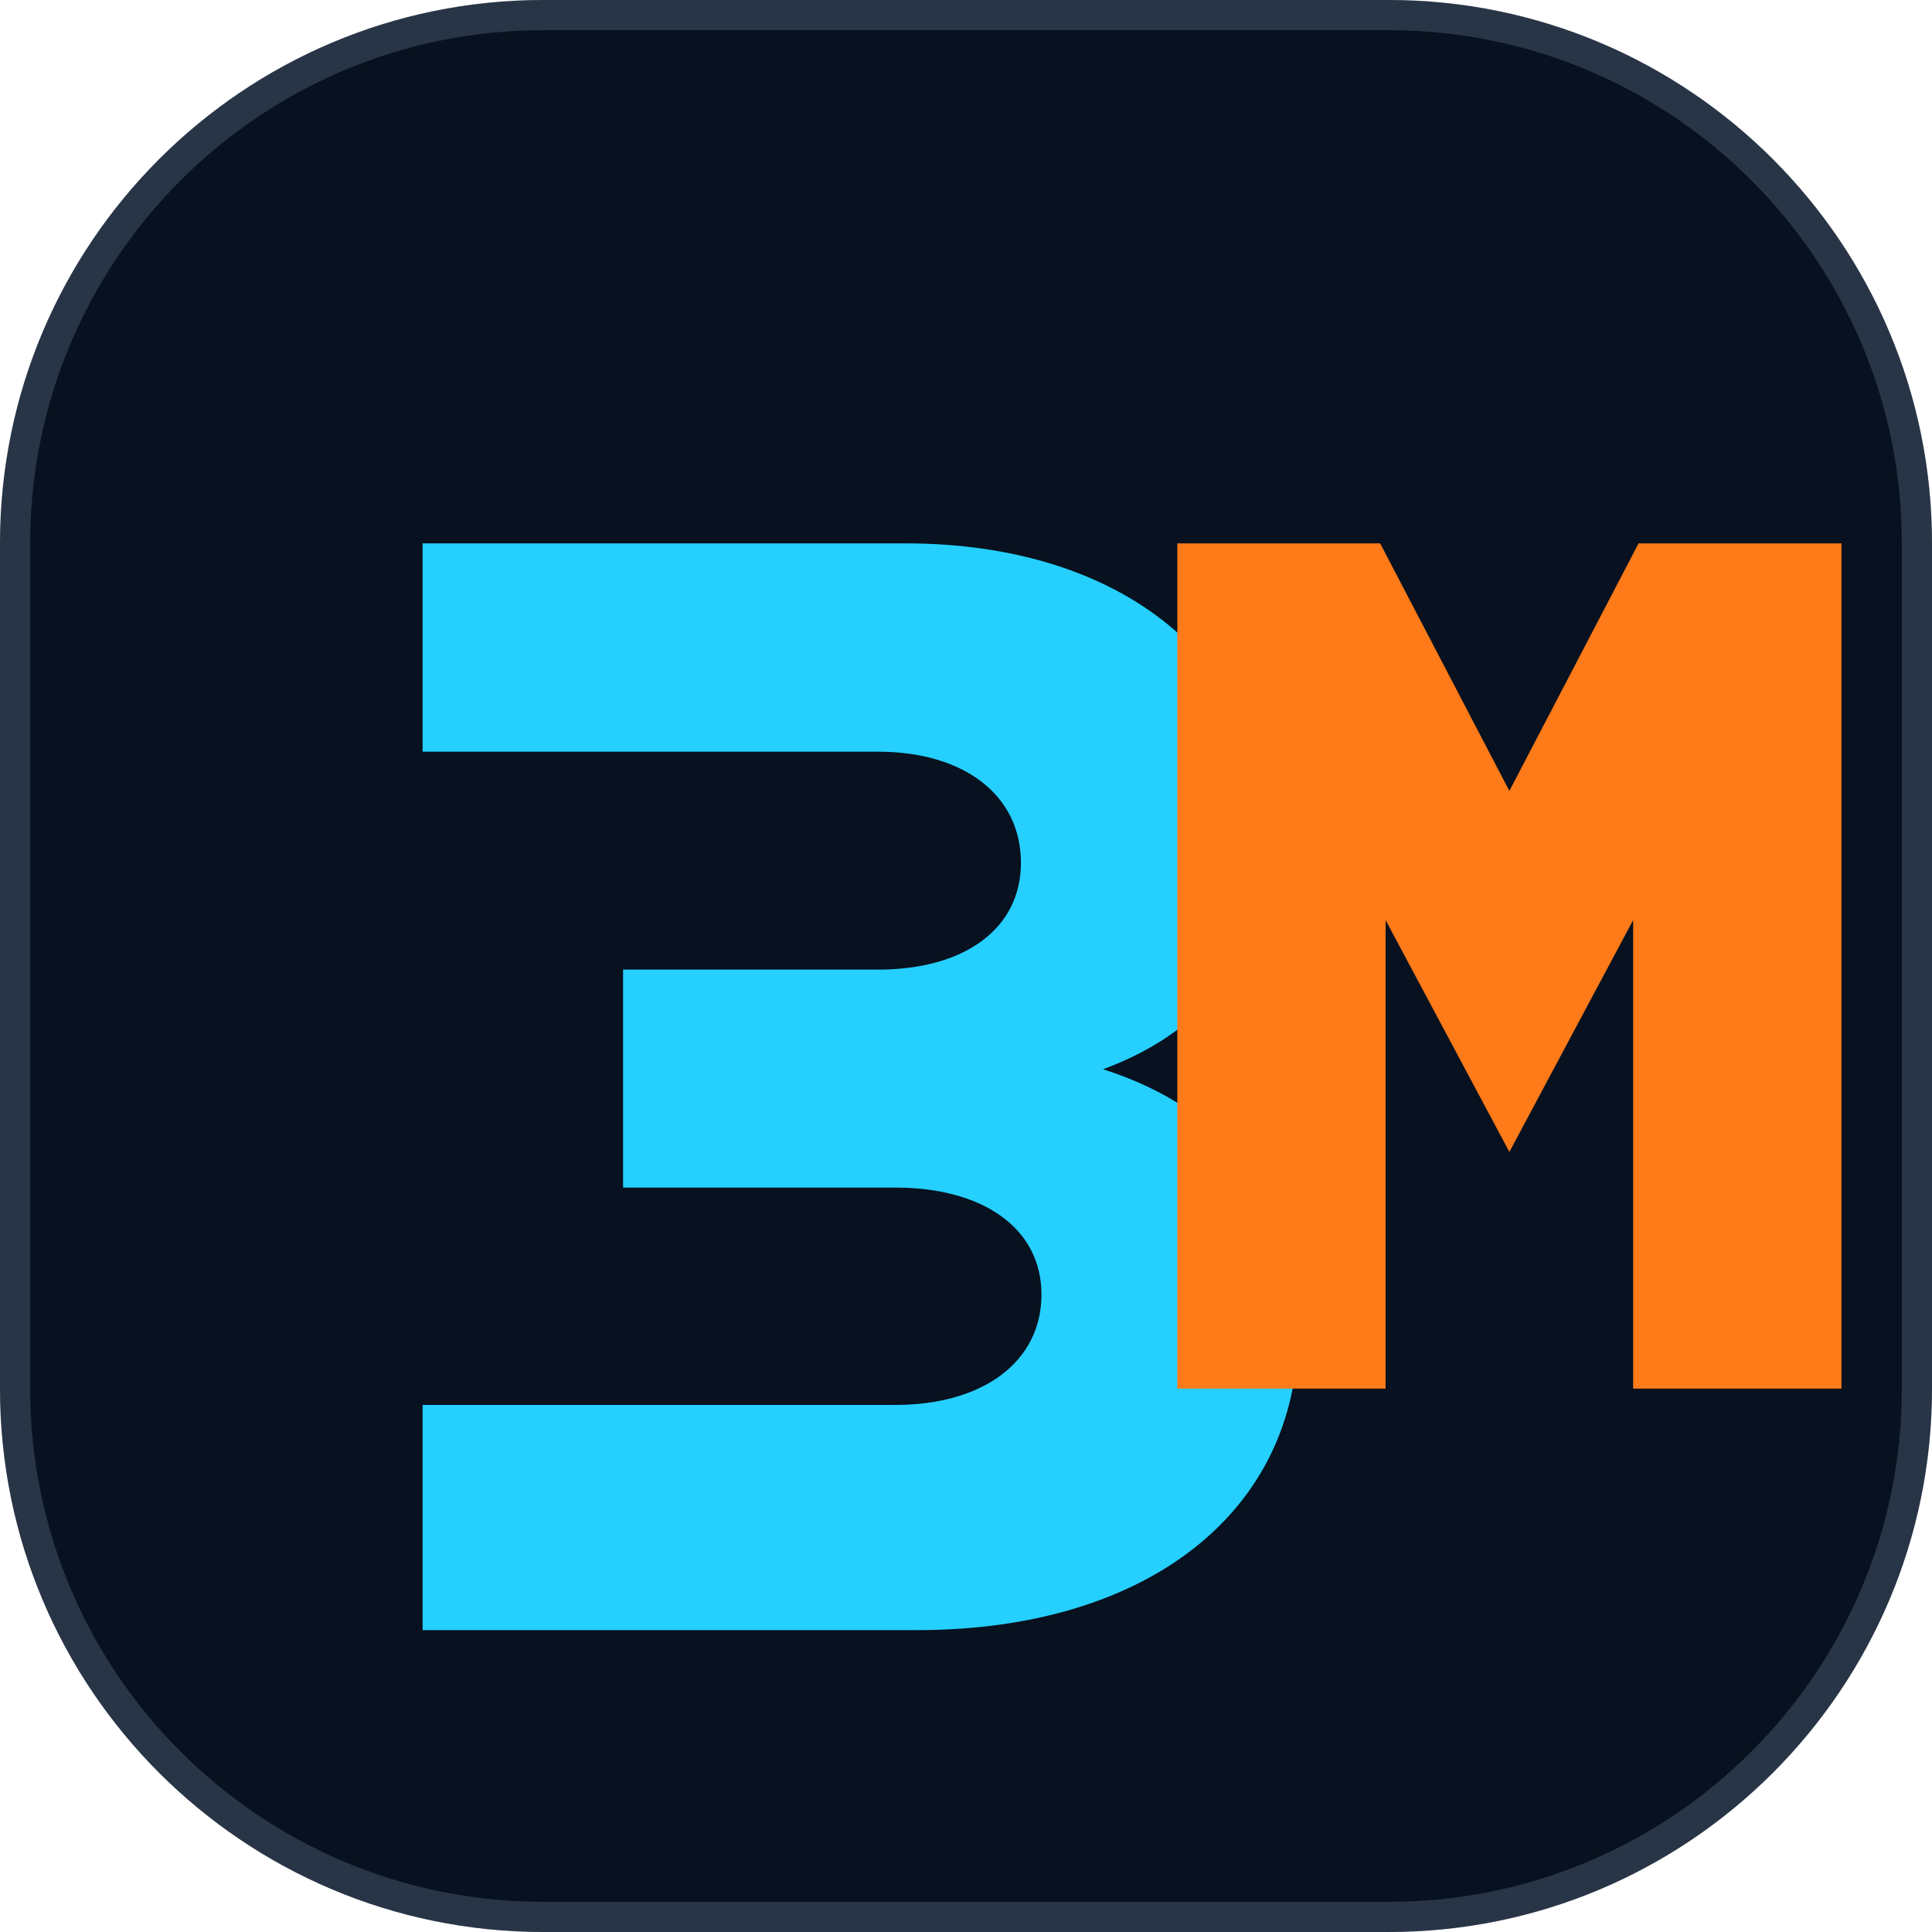
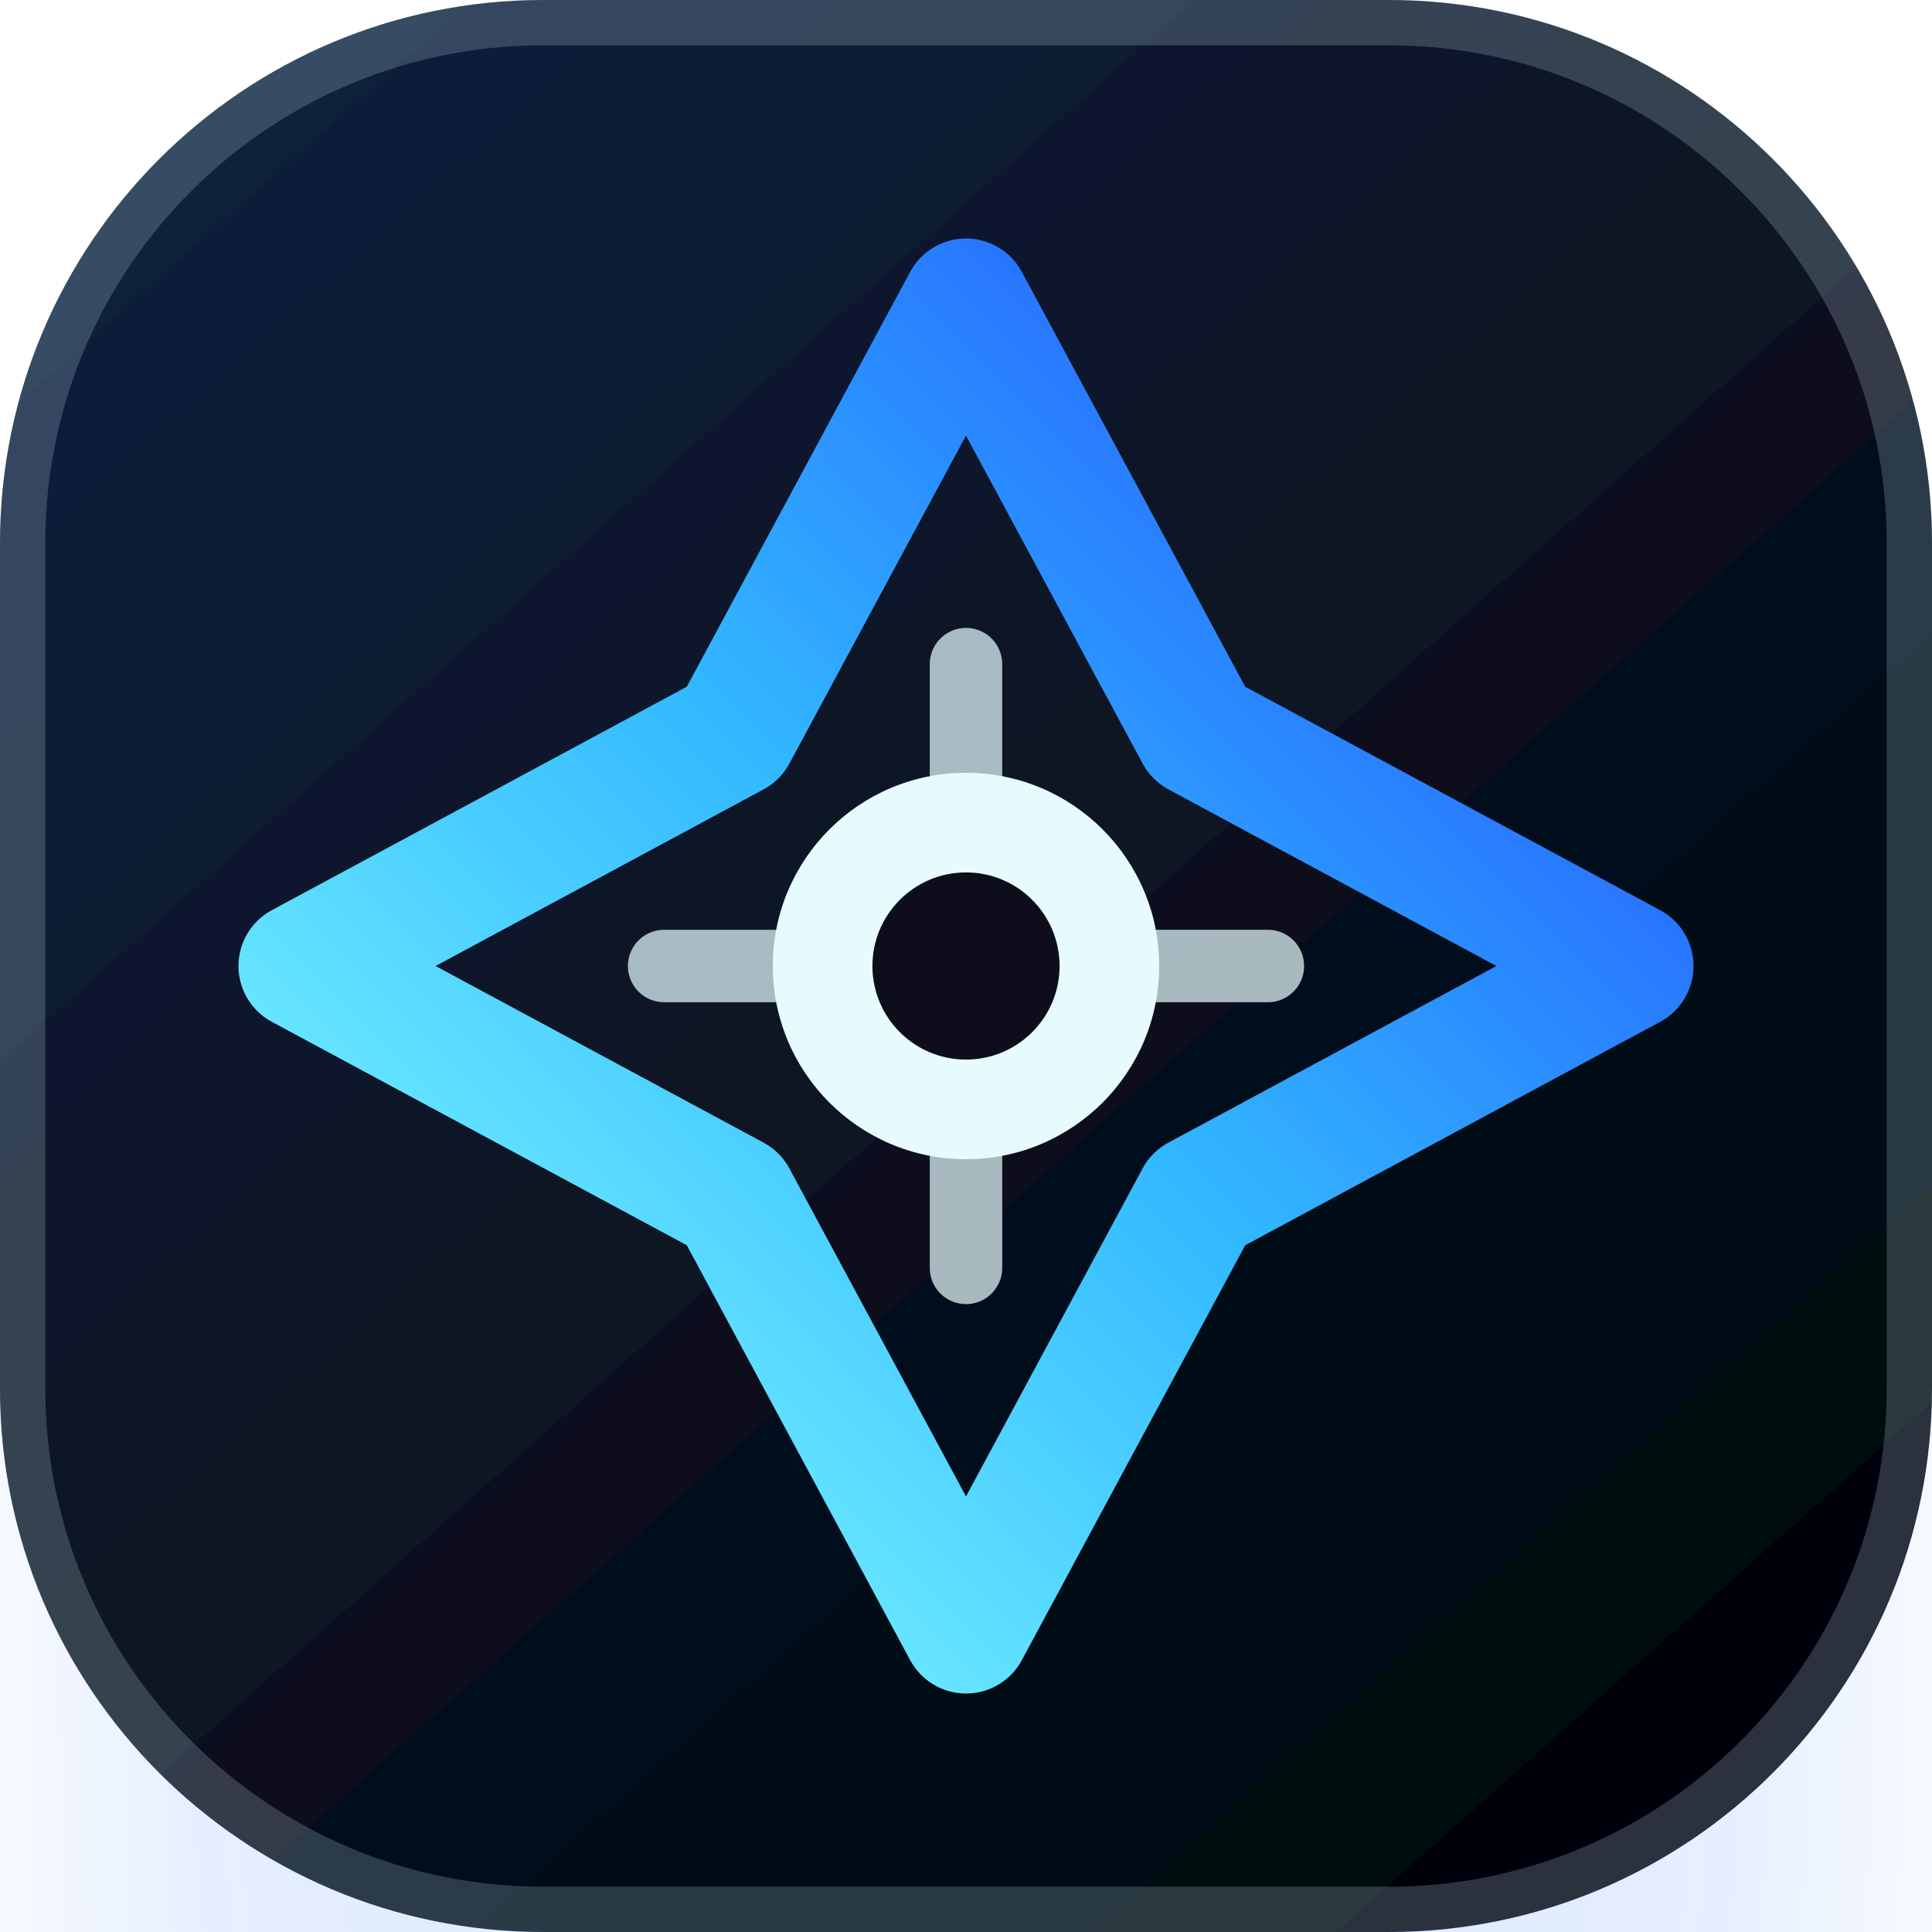
- <svg xmlns="http://www.w3.org/2000/svg" viewBox="0 0 64 64">
-   <rect width="64" height="64" rx="18" fill="#07111f" />
-   <rect x="0.5" y="0.5" width="63" height="63" rx="17.5" fill="none" stroke="rgba(146,169,196,0.24)" />
-   <path d="M14 18H30C37.2 18 42 21.92 42 27.82C42 31.36 40.18 34.08 36.54 35.42C40.68 36.74 43 39.74 43 44.1C43 50.06 38.02 54 30.38 54H14V46.54H29.66C32.58 46.54 34.5 45.1 34.5 42.88C34.5 40.7 32.58 39.34 29.66 39.34H20.64V32.12H29.08C31.96 32.12 33.82 30.76 33.82 28.58C33.82 26.36 31.96 24.9 29.08 24.9H14V18Z" fill="#25d0ff" />
-   <path d="M39 18H45.72L50 26.2L54.28 18H61V46H54.1V30.48L50 38.16L45.9 30.48V46H39V18Z" fill="#ff7a18" />
+ <svg xmlns="http://www.w3.org/2000/svg" viewBox="0 0 64 64" role="img" aria-label="SuperMega">
+   <defs>
+     <linearGradient id="tile" x1="8" x2="56" y1="5" y2="59" gradientUnits="userSpaceOnUse">
+       <stop stop-color="#08203A" />
+       <stop offset=".55" stop-color="#07111F" />
+       <stop offset="1" stop-color="#02050C" />
+     </linearGradient>
+     <linearGradient id="signal" x1="14" x2="50" y1="50" y2="14" gradientUnits="userSpaceOnUse">
+       <stop stop-color="#7DF9FF" />
+       <stop offset=".5" stop-color="#32B8FF" />
+       <stop offset="1" stop-color="#2458FF" />
+     </linearGradient>
+     <filter id="glow" x="-28%" y="-28%" width="156%" height="156%">
+       <feDropShadow dx="0" dy="10" stdDeviation="8" flood-color="#38BDF8" flood-opacity=".18" />
+       <feDropShadow dx="0" dy="18" stdDeviation="14" flood-color="#2458FF" flood-opacity=".12" />
+     </filter>
+   </defs>
+   <g filter="url(#glow)">
+     <rect width="64" height="64" rx="18" fill="url(#tile)" />
+     <path d="M32 10L39.7 24.3L54 32L39.7 39.7L32 54L24.3 39.7L10 32L24.3 24.3L32 10Z" fill="none" stroke="url(#signal)" stroke-width="4.2" stroke-linejoin="round" />
+     <path d="M22 32H42M32 22V42" stroke="#E7FBFF" stroke-opacity=".72" stroke-width="2.4" stroke-linecap="round" />
+     <circle cx="32" cy="32" r="6.4" fill="#E7FBFF" />
+     <circle cx="32" cy="32" r="3.1" fill="#07111F" />
+   </g>
+   <rect x=".75" y=".75" width="62.5" height="62.5" rx="17.25" fill="none" stroke="#D9F7FF" stroke-opacity=".2" stroke-width="1.5" />
</svg>
